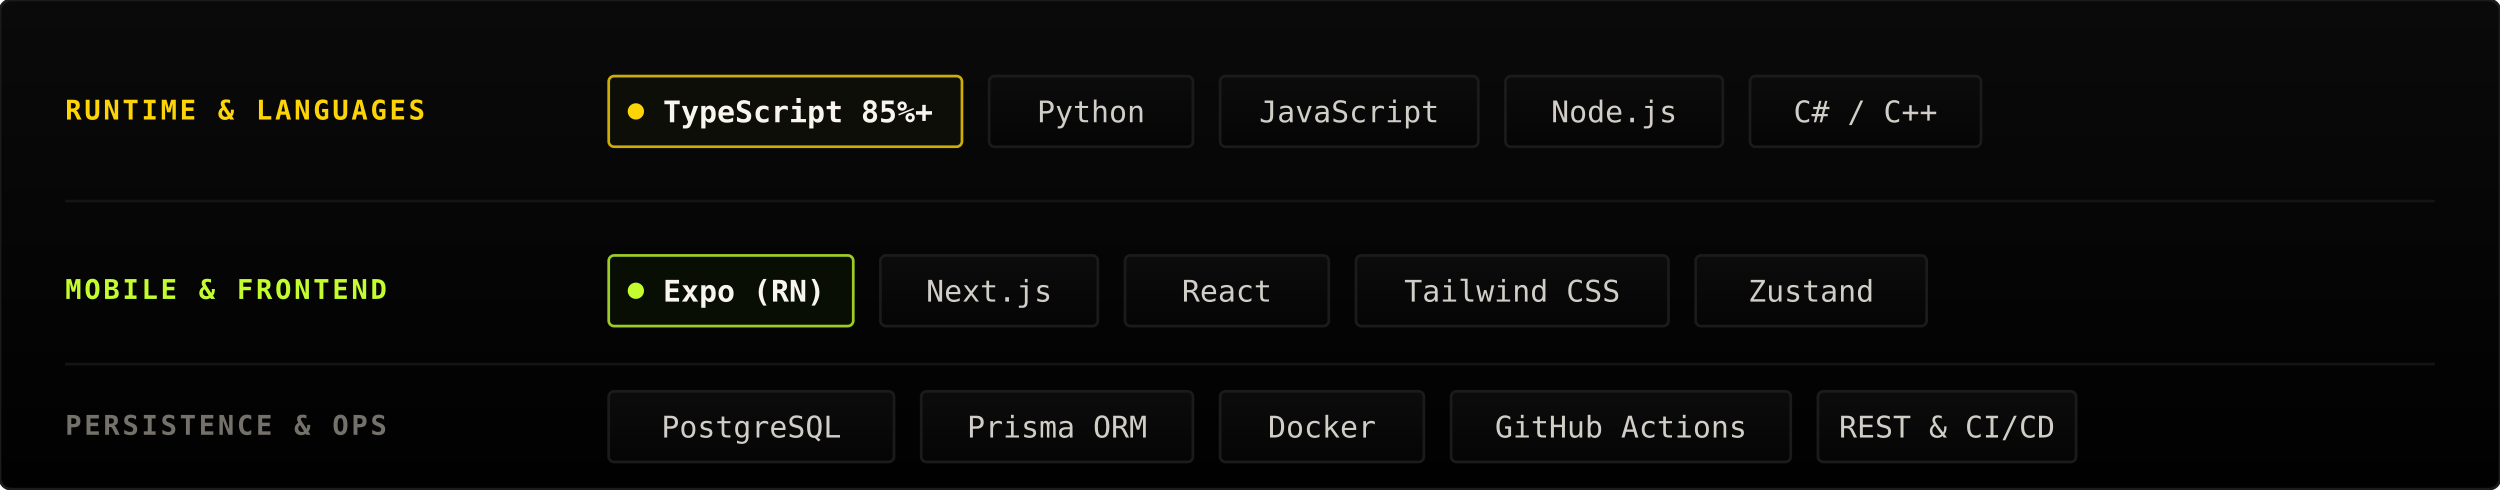
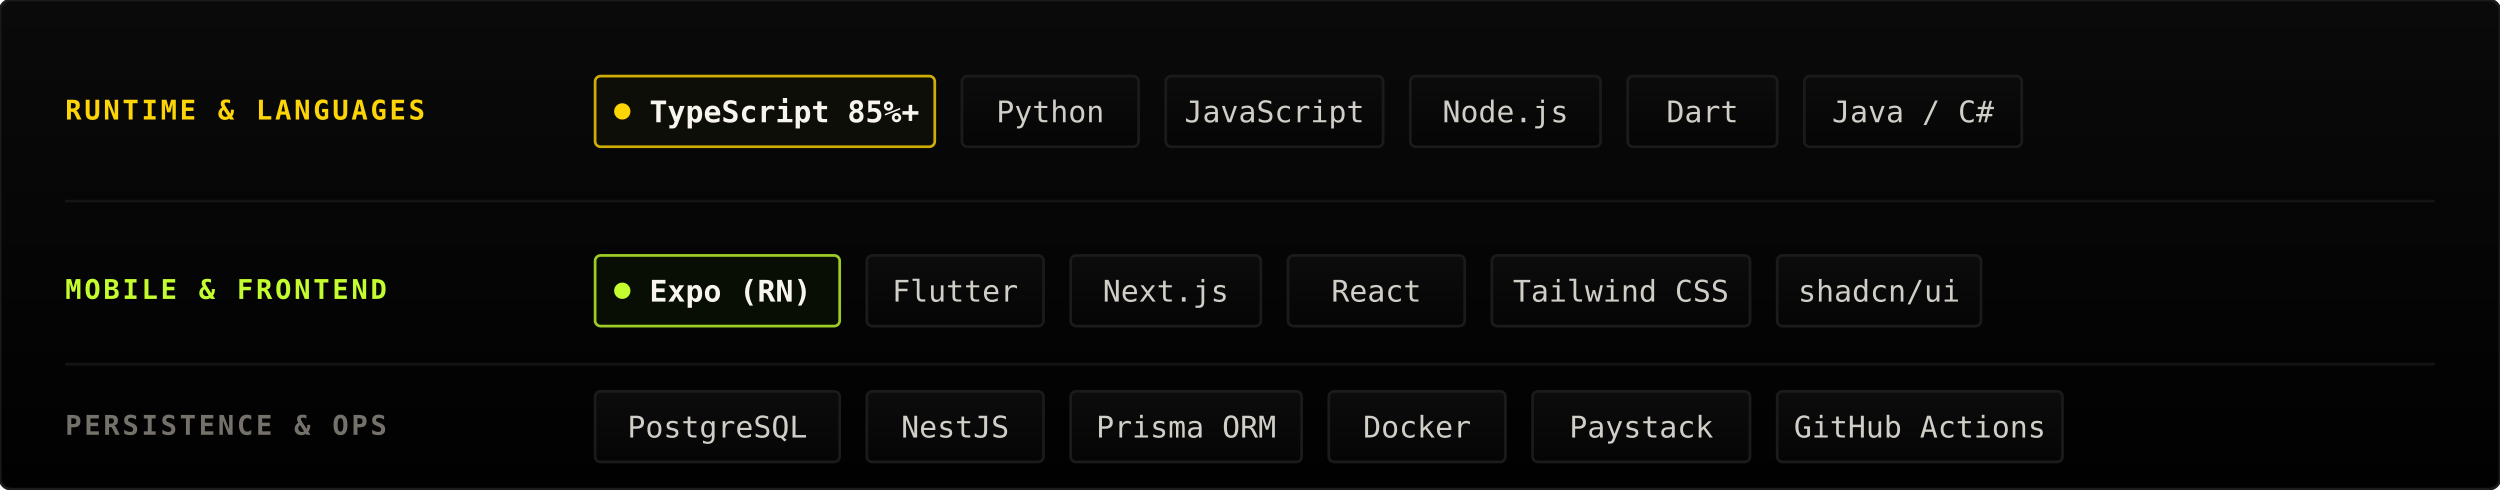
<svg xmlns="http://www.w3.org/2000/svg" viewBox="0 0 920 180" width="100%" height="100%">
  <defs>
    <linearGradient id="stackBg" x1="0%" y1="0%" x2="0%" y2="100%">
      <stop offset="0%" stop-color="#0a0a0a" />
      <stop offset="100%" stop-color="#010101" />
    </linearGradient>
    <linearGradient id="pillGrad" x1="0%" y1="0%" x2="0%" y2="100%">
      <stop offset="0%" stop-color="#0c0c0c" />
      <stop offset="100%" stop-color="#050505" />
    </linearGradient>
  </defs>
  <style>
    .font-sans { font-family: -apple-system, BlinkMacSystemFont, 'Inter', 'SF Pro Display', 'Segoe UI', Roboto, sans-serif; }
    .font-mono { font-family: 'JetBrains Mono', 'SFMono-Regular', Menlo, Monaco, Consolas, monospace; }
  </style>
  <rect width="920" height="180" rx="4" fill="url(#stackBg)" stroke="#1b1b1b" stroke-width="1" />
  <g transform="translate(24, 28)">
    <text x="0" y="16" font-size="10" font-weight="700" fill="#fdd506" class="font-mono" letter-spacing="0.1em">RUNTIME &amp; LANGUAGES</text>
-     <g transform="translate(200, 0)">
-       <rect width="130" height="26" rx="2" fill="#0e0e08" stroke="#fdd506" stroke-opacity="0.8" stroke-width="1" />
+     <g transform="translate(195, 0)">
+       <rect width="125" height="26" rx="2" fill="#0e0e08" stroke="#fdd506" stroke-opacity="0.8" stroke-width="1" />
      <circle cx="10" cy="13" r="3" fill="#fdd506" />
      <text x="20" y="17" font-size="11" font-weight="700" fill="#f8f5ee" class="font-mono">TypeScript 85%+</text>
-       <rect x="140" width="75" height="26" rx="2" fill="url(#pillGrad)" stroke="#1b1b1b" stroke-width="1" />
-       <text x="177.5" y="17" font-size="11" font-weight="500" fill="#d0cec7" text-anchor="middle" class="font-mono">Python</text>
-       <rect x="225" width="95" height="26" rx="2" fill="url(#pillGrad)" stroke="#1b1b1b" stroke-width="1" />
-       <text x="272.5" y="17" font-size="11" font-weight="500" fill="#d0cec7" text-anchor="middle" class="font-mono">JavaScript</text>
-       <rect x="330" width="80" height="26" rx="2" fill="url(#pillGrad)" stroke="#1b1b1b" stroke-width="1" />
-       <text x="370" y="17" font-size="11" font-weight="500" fill="#d0cec7" text-anchor="middle" class="font-mono">Node.js</text>
-       <rect x="420" width="85" height="26" rx="2" fill="url(#pillGrad)" stroke="#1b1b1b" stroke-width="1" />
-       <text x="462.5" y="17" font-size="11" font-weight="500" fill="#d0cec7" text-anchor="middle" class="font-mono">C# / C++</text>
+       <rect x="135" width="65" height="26" rx="2" fill="url(#pillGrad)" stroke="#1b1b1b" stroke-width="1" />
+       <text x="167.5" y="17" font-size="11" font-weight="500" fill="#d0cec7" text-anchor="middle" class="font-mono">Python</text>
+       <rect x="210" width="80" height="26" rx="2" fill="url(#pillGrad)" stroke="#1b1b1b" stroke-width="1" />
+       <text x="250" y="17" font-size="11" font-weight="500" fill="#d0cec7" text-anchor="middle" class="font-mono">JavaScript</text>
+       <rect x="300" width="70" height="26" rx="2" fill="url(#pillGrad)" stroke="#1b1b1b" stroke-width="1" />
+       <text x="335" y="17" font-size="11" font-weight="500" fill="#d0cec7" text-anchor="middle" class="font-mono">Node.js</text>
+       <rect x="380" width="55" height="26" rx="2" fill="url(#pillGrad)" stroke="#1b1b1b" stroke-width="1" />
+       <text x="407.5" y="17" font-size="11" font-weight="500" fill="#d0cec7" text-anchor="middle" class="font-mono">Dart</text>
+       <rect x="445" width="80" height="26" rx="2" fill="url(#pillGrad)" stroke="#1b1b1b" stroke-width="1" />
+       <text x="485" y="17" font-size="11" font-weight="500" fill="#d0cec7" text-anchor="middle" class="font-mono">Java / C#</text>
    </g>
  </g>
  <line x1="24" y1="74" x2="896" y2="74" stroke="#141414" stroke-width="1" />
  <g transform="translate(24, 94)">
    <text x="0" y="16" font-size="10" font-weight="700" fill="#c3fc2f" class="font-mono" letter-spacing="0.1em">MOBILE &amp; FRONTEND</text>
-     <g transform="translate(200, 0)">
+     <g transform="translate(195, 0)">
      <rect width="90" height="26" rx="2" fill="#080e04" stroke="#c3fc2f" stroke-opacity="0.8" stroke-width="1" />
      <circle cx="10" cy="13" r="3" fill="#c3fc2f" />
      <text x="20" y="17" font-size="11" font-weight="700" fill="#f8f5ee" class="font-mono">Expo (RN)</text>
-       <rect x="100" width="80" height="26" rx="2" fill="url(#pillGrad)" stroke="#1b1b1b" stroke-width="1" />
-       <text x="140" y="17" font-size="11" font-weight="500" fill="#d0cec7" text-anchor="middle" class="font-mono">Next.js</text>
-       <rect x="190" width="75" height="26" rx="2" fill="url(#pillGrad)" stroke="#1b1b1b" stroke-width="1" />
-       <text x="227.5" y="17" font-size="11" font-weight="500" fill="#d0cec7" text-anchor="middle" class="font-mono">React</text>
-       <rect x="275" width="115" height="26" rx="2" fill="url(#pillGrad)" stroke="#1b1b1b" stroke-width="1" />
-       <text x="332.5" y="17" font-size="11" font-weight="500" fill="#d0cec7" text-anchor="middle" class="font-mono">Tailwind CSS</text>
-       <rect x="400" width="85" height="26" rx="2" fill="url(#pillGrad)" stroke="#1b1b1b" stroke-width="1" />
-       <text x="442.5" y="17" font-size="11" font-weight="500" fill="#d0cec7" text-anchor="middle" class="font-mono">Zustand</text>
+       <rect x="100" width="65" height="26" rx="2" fill="url(#pillGrad)" stroke="#1b1b1b" stroke-width="1" />
+       <text x="132.5" y="17" font-size="11" font-weight="500" fill="#d0cec7" text-anchor="middle" class="font-mono">Flutter</text>
+       <rect x="175" width="70" height="26" rx="2" fill="url(#pillGrad)" stroke="#1b1b1b" stroke-width="1" />
+       <text x="210" y="17" font-size="11" font-weight="500" fill="#d0cec7" text-anchor="middle" class="font-mono">Next.js</text>
+       <rect x="255" width="65" height="26" rx="2" fill="url(#pillGrad)" stroke="#1b1b1b" stroke-width="1" />
+       <text x="287.5" y="17" font-size="11" font-weight="500" fill="#d0cec7" text-anchor="middle" class="font-mono">React</text>
+       <rect x="330" width="95" height="26" rx="2" fill="url(#pillGrad)" stroke="#1b1b1b" stroke-width="1" />
+       <text x="377.5" y="17" font-size="11" font-weight="500" fill="#d0cec7" text-anchor="middle" class="font-mono">Tailwind CSS</text>
+       <rect x="435" width="75" height="26" rx="2" fill="url(#pillGrad)" stroke="#1b1b1b" stroke-width="1" />
+       <text x="472.5" y="17" font-size="11" font-weight="500" fill="#d0cec7" text-anchor="middle" class="font-mono">shadcn/ui</text>
    </g>
  </g>
  <line x1="24" y1="134" x2="896" y2="134" stroke="#141414" stroke-width="1" />
  <g transform="translate(24, 146)">
    <text x="0" y="14" font-size="10" font-weight="700" fill="#74716b" class="font-mono" letter-spacing="0.1em">PERSISTENCE &amp; OPS</text>
-     <g transform="translate(200, -2)">
-       <rect width="105" height="26" rx="2" fill="url(#pillGrad)" stroke="#1b1b1b" stroke-width="1" />
-       <text x="52.5" y="17" font-size="11" font-weight="500" fill="#d0cec7" text-anchor="middle" class="font-mono">PostgreSQL</text>
-       <rect x="115" width="100" height="26" rx="2" fill="url(#pillGrad)" stroke="#1b1b1b" stroke-width="1" />
-       <text x="165" y="17" font-size="11" font-weight="500" fill="#d0cec7" text-anchor="middle" class="font-mono">Prisma ORM</text>
-       <rect x="225" width="75" height="26" rx="2" fill="url(#pillGrad)" stroke="#1b1b1b" stroke-width="1" />
-       <text x="262.5" y="17" font-size="11" font-weight="500" fill="#d0cec7" text-anchor="middle" class="font-mono">Docker</text>
-       <rect x="310" width="125" height="26" rx="2" fill="url(#pillGrad)" stroke="#1b1b1b" stroke-width="1" />
-       <text x="372.5" y="17" font-size="11" font-weight="500" fill="#d0cec7" text-anchor="middle" class="font-mono">GitHub Actions</text>
-       <rect x="445" width="95" height="26" rx="2" fill="url(#pillGrad)" stroke="#1b1b1b" stroke-width="1" />
-       <text x="492.5" y="17" font-size="11" font-weight="500" fill="#d0cec7" text-anchor="middle" class="font-mono">REST &amp; CI/CD</text>
+     <g transform="translate(195, -2)">
+       <rect width="90" height="26" rx="2" fill="url(#pillGrad)" stroke="#1b1b1b" stroke-width="1" />
+       <text x="45" y="17" font-size="11" font-weight="500" fill="#d0cec7" text-anchor="middle" class="font-mono">PostgreSQL</text>
+       <rect x="100" width="65" height="26" rx="2" fill="url(#pillGrad)" stroke="#1b1b1b" stroke-width="1" />
+       <text x="132.5" y="17" font-size="11" font-weight="500" fill="#d0cec7" text-anchor="middle" class="font-mono">NestJS</text>
+       <rect x="175" width="85" height="26" rx="2" fill="url(#pillGrad)" stroke="#1b1b1b" stroke-width="1" />
+       <text x="217.5" y="17" font-size="11" font-weight="500" fill="#d0cec7" text-anchor="middle" class="font-mono">Prisma ORM</text>
+       <rect x="270" width="65" height="26" rx="2" fill="url(#pillGrad)" stroke="#1b1b1b" stroke-width="1" />
+       <text x="302.5" y="17" font-size="11" font-weight="500" fill="#d0cec7" text-anchor="middle" class="font-mono">Docker</text>
+       <rect x="345" width="80" height="26" rx="2" fill="url(#pillGrad)" stroke="#1b1b1b" stroke-width="1" />
+       <text x="385" y="17" font-size="11" font-weight="500" fill="#d0cec7" text-anchor="middle" class="font-mono">Paystack</text>
+       <rect x="435" width="105" height="26" rx="2" fill="url(#pillGrad)" stroke="#1b1b1b" stroke-width="1" />
+       <text x="487.5" y="17" font-size="11" font-weight="500" fill="#d0cec7" text-anchor="middle" class="font-mono">GitHub Actions</text>
    </g>
  </g>
</svg>
